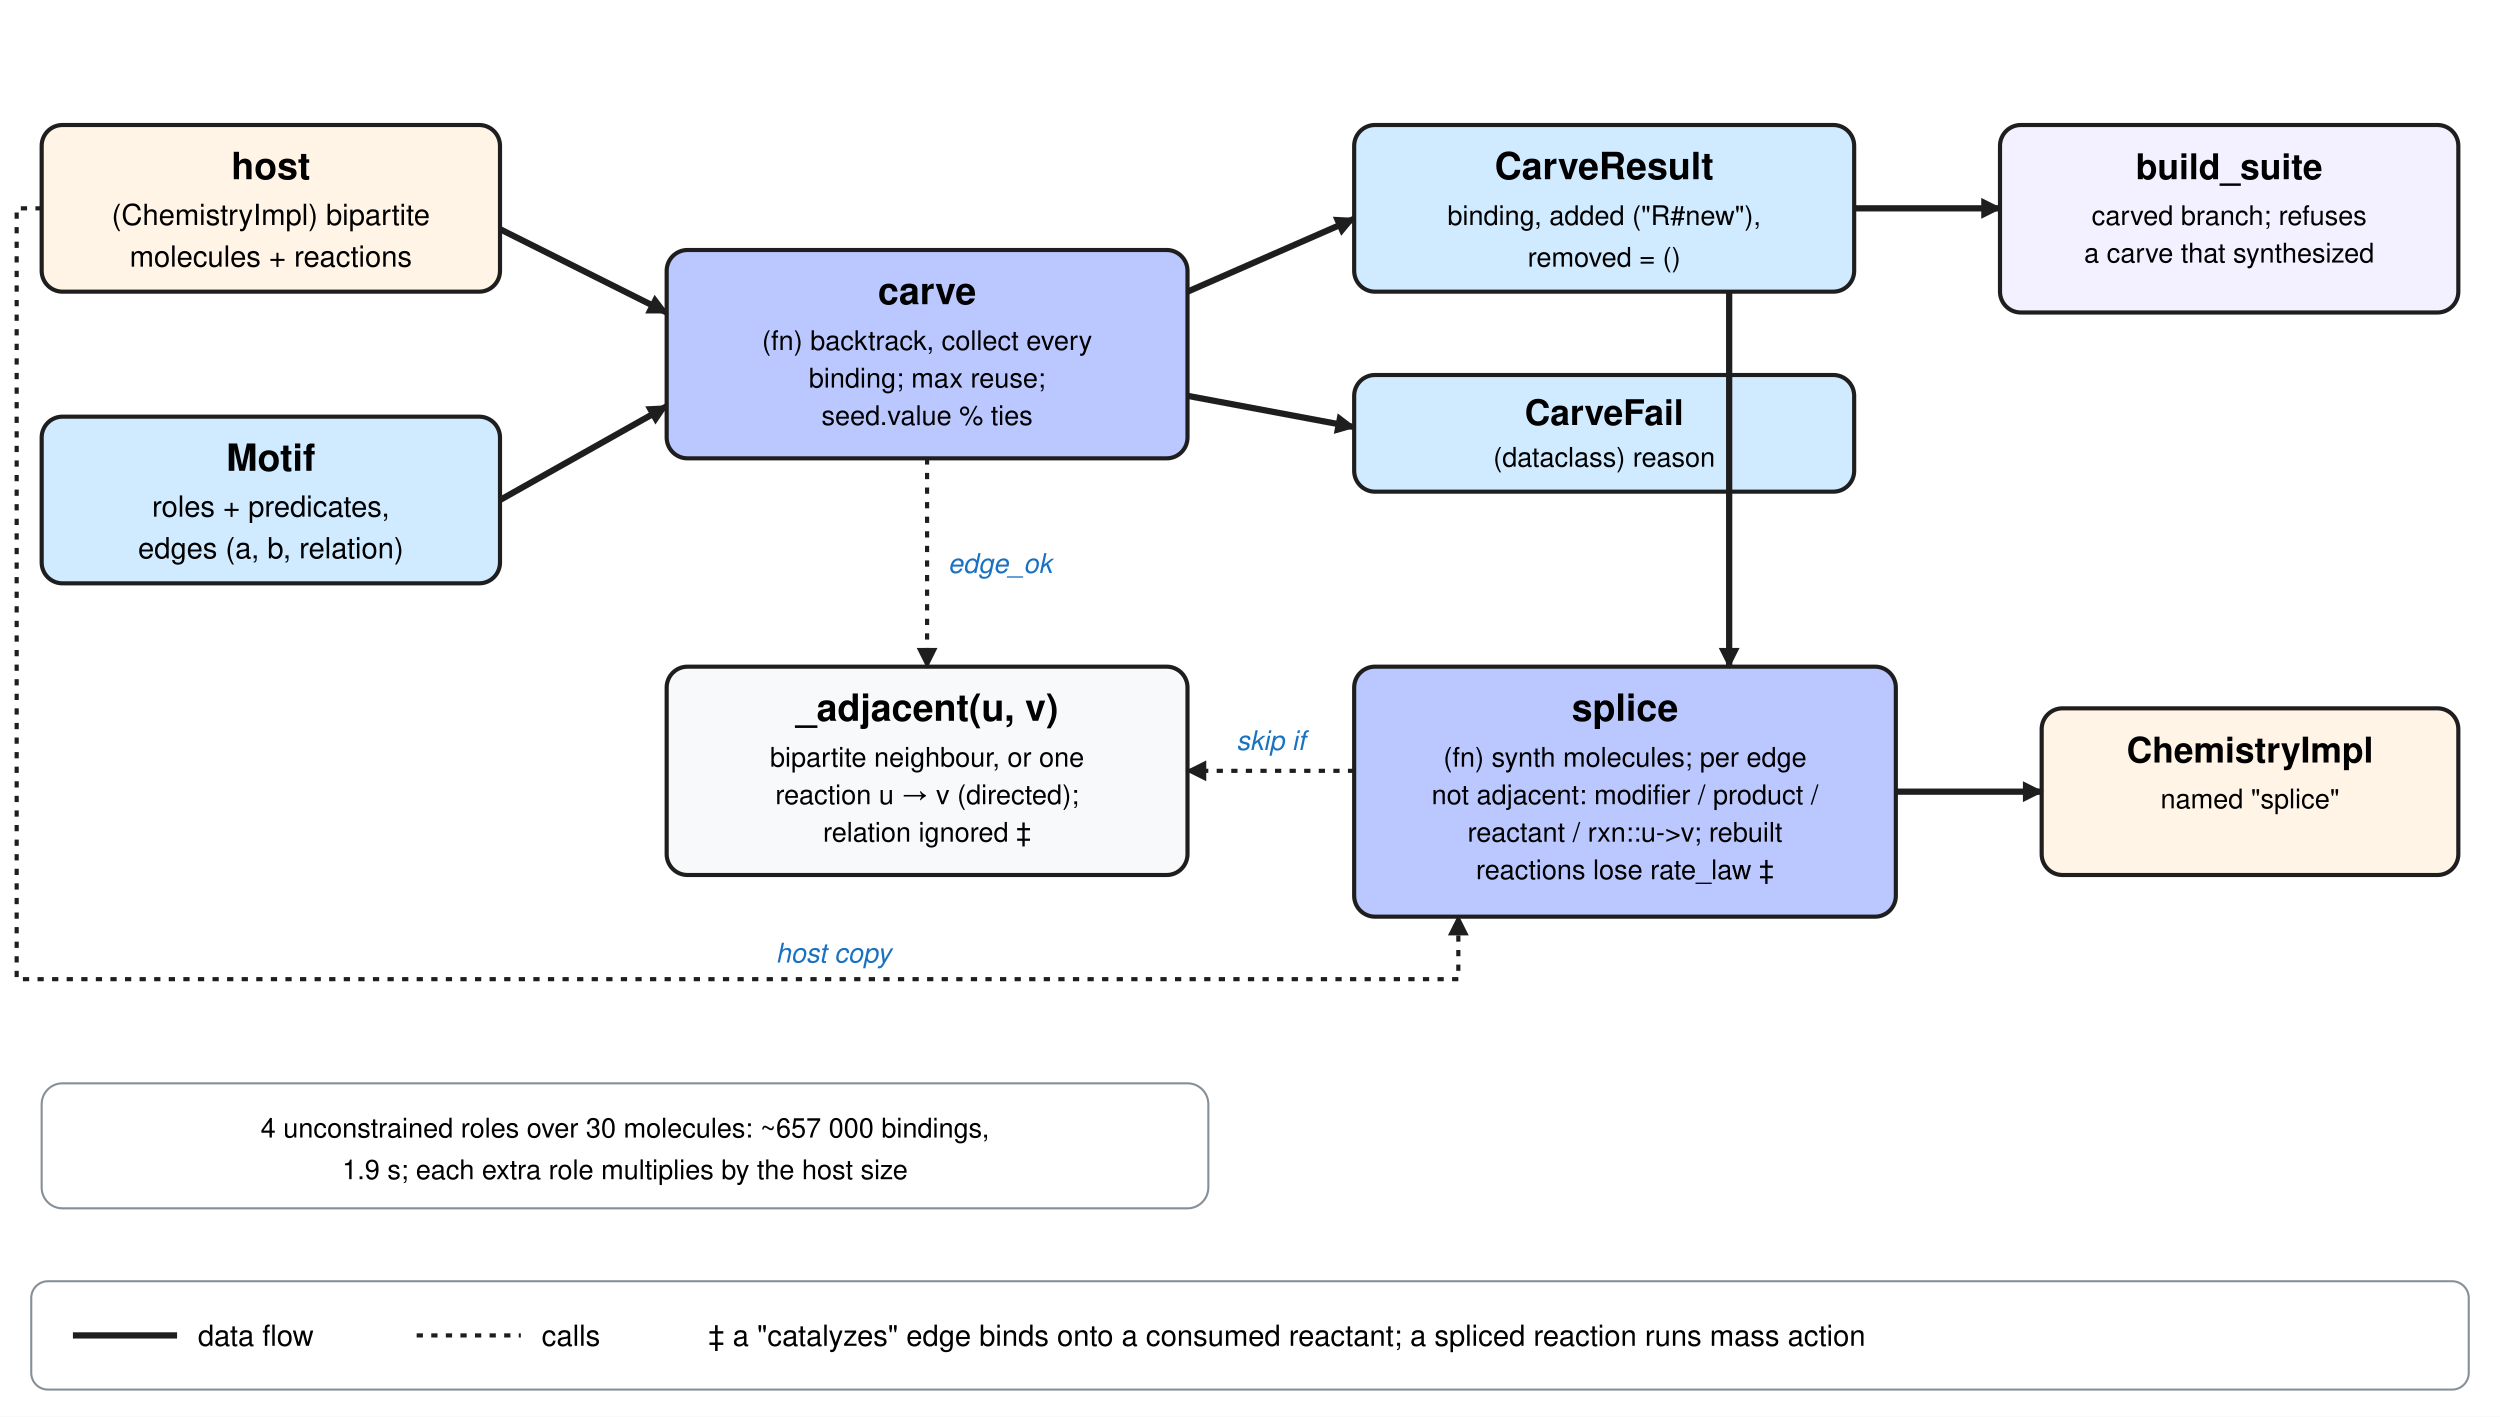
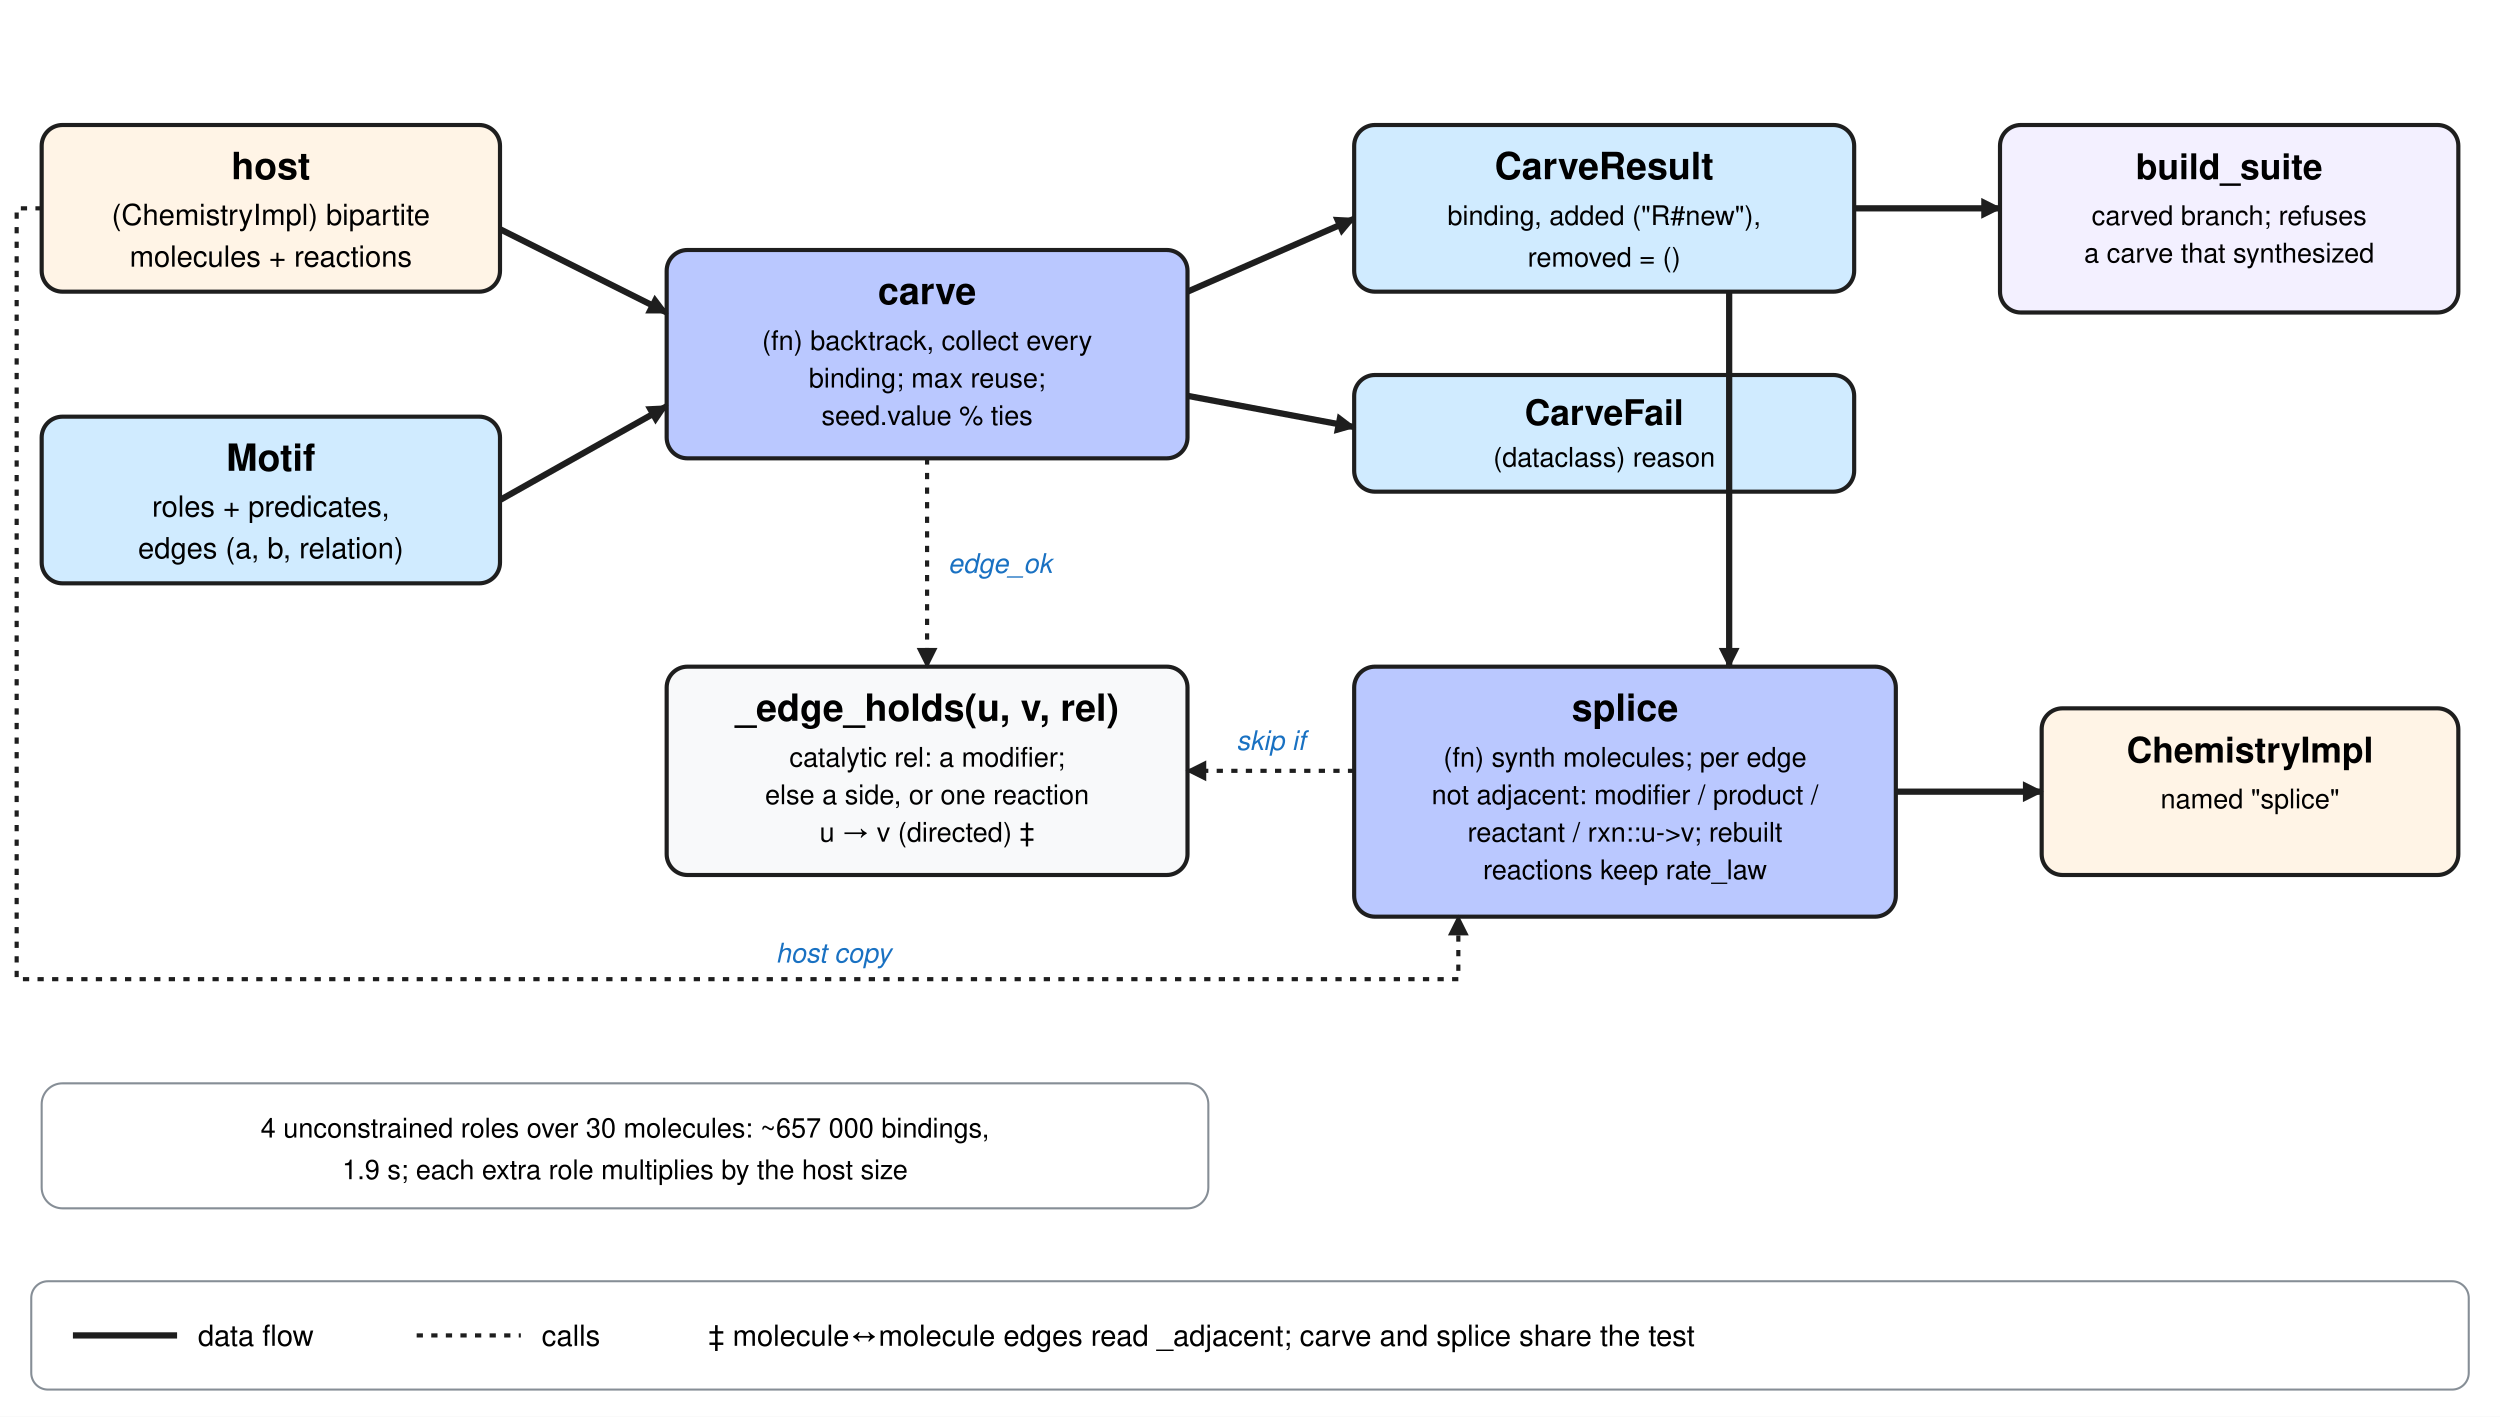
<svg xmlns="http://www.w3.org/2000/svg" width="2400" height="1360" viewBox="0 0 1200 680" font-family="Helvetica, Arial, sans-serif">
  <defs>
    <marker id="arrowhead" viewBox="0 0 10 10" refX="9" refY="5" markerUnits="userSpaceOnUse" markerWidth="10" markerHeight="10" orient="auto-start-reverse">
      <polygon id="arrowhead-shape" points="0,0 10,5 0,10" fill="#1e1e1e" />
    </marker>
  </defs>
  <rect id="bg" x="0" y="0" width="1200" height="680" fill="#ffffff" />
  <g id="n-host">
    <rect id="n-host-box" x="20" y="60" width="220" height="80" rx="10" fill="#fff4e6" stroke="#1e1e1e" stroke-width="2" />
    <text id="n-host-name" x="130" y="86" font-size="18" font-weight="600" text-anchor="middle">host</text>
    <text id="n-host-kind" x="130" y="108" font-size="14" text-anchor="middle">(ChemistryImpl) bipartite</text>
    <text id="n-host-kind2" x="130" y="128" font-size="14" text-anchor="middle">molecules + reactions</text>
  </g>
  <g id="n-motif">
    <rect id="n-motif-box" x="20" y="200" width="220" height="80" rx="10" fill="#d0ebff" stroke="#1e1e1e" stroke-width="2" />
    <text id="n-motif-name" x="130" y="226" font-size="18" font-weight="600" text-anchor="middle">Motif</text>
    <text id="n-motif-kind" x="130" y="248" font-size="14" text-anchor="middle">roles + predicates,</text>
    <text id="n-motif-kind2" x="130" y="268" font-size="14" text-anchor="middle">edges (a, b, relation)</text>
  </g>
  <g id="n-carve">
    <rect id="n-carve-box" x="320" y="120" width="250" height="100" rx="10" fill="#bac8ff" stroke="#1e1e1e" stroke-width="2" />
    <text id="n-carve-name" x="445" y="146" font-size="18" font-weight="600" text-anchor="middle">carve</text>
    <text id="n-carve-k1" x="445" y="168" font-size="13" text-anchor="middle">(fn) backtrack, collect every</text>
    <text id="n-carve-k2" x="445" y="186" font-size="13" text-anchor="middle">binding; max reuse;</text>
    <text id="n-carve-k3" x="445" y="204" font-size="13" text-anchor="middle">seed.value % ties</text>
  </g>
  <line id="e-host-carve" x1="240" y1="110" x2="320" y2="150" stroke="#1e1e1e" stroke-width="3" marker-end="url(#arrowhead)" />
  <line id="e-motif-carve" x1="240" y1="240" x2="320" y2="195" stroke="#1e1e1e" stroke-width="3" marker-end="url(#arrowhead)" />
  <g id="n-adj">
    <rect id="n-adj-box" x="320" y="320" width="250" height="100" rx="10" fill="#f8f9fa" stroke="#1e1e1e" stroke-width="2" />
-     <text id="n-adj-name" x="445" y="346" font-size="18" font-weight="600" text-anchor="middle">_adjacent(u, v)</text>
-     <text id="n-adj-k1" x="445" y="368" font-size="13" text-anchor="middle">bipartite neighbour, or one</text>
-     <text id="n-adj-k2" x="445" y="386" font-size="13" text-anchor="middle">reaction u → v (directed);</text>
-     <text id="n-adj-k3" x="445" y="404" font-size="13" text-anchor="middle">relation ignored ‡</text>
+     <text id="n-adj-name" x="445" y="346" font-size="18" font-weight="600" text-anchor="middle">_edge_holds(u, v, rel)</text>
+     <text id="n-adj-k1" x="445" y="368" font-size="13" text-anchor="middle">catalytic rel: a modifier;</text>
+     <text id="n-adj-k2" x="445" y="386" font-size="13" text-anchor="middle">else a side, or one reaction</text>
+     <text id="n-adj-k3" x="445" y="404" font-size="13" text-anchor="middle">u → v (directed) ‡</text>
  </g>
  <line id="e-carve-adj" x1="445" y1="220" x2="445" y2="320" stroke="#1e1e1e" stroke-width="2" stroke-dasharray="3 4" marker-end="url(#arrowhead)" />
  <text id="l-carve-adj" x="455" y="275" font-size="13" fill="#1971c2" font-style="italic">edge_ok</text>
  <g id="n-res">
    <rect id="n-res-box" x="650" y="60" width="240" height="80" rx="10" fill="#d0ebff" stroke="#1e1e1e" stroke-width="2" />
    <text id="n-res-name" x="770" y="86" font-size="18" font-weight="600" text-anchor="middle">CarveResult</text>
    <text id="n-res-kind" x="770" y="108" font-size="13" text-anchor="middle">binding, added ("R#new"),</text>
    <text id="n-res-kind2" x="770" y="128" font-size="13" text-anchor="middle">removed = ()</text>
  </g>
  <g id="n-fail">
    <rect id="n-fail-box" x="650" y="180" width="240" height="56" rx="10" fill="#d0ebff" stroke="#1e1e1e" stroke-width="2" />
    <text id="n-fail-name" x="770" y="204" font-size="17" font-weight="600" text-anchor="middle">CarveFail</text>
    <text id="n-fail-kind" x="770" y="224" font-size="13" text-anchor="middle">(dataclass) reason</text>
  </g>
  <line id="e-carve-res" x1="570" y1="140" x2="650" y2="105" stroke="#1e1e1e" stroke-width="3" marker-end="url(#arrowhead)" />
  <line id="e-carve-fail" x1="570" y1="190" x2="650" y2="205" stroke="#1e1e1e" stroke-width="3" marker-end="url(#arrowhead)" />
  <g id="n-splice">
    <rect id="n-splice-box" x="650" y="320" width="260" height="120" rx="10" fill="#bac8ff" stroke="#1e1e1e" stroke-width="2" />
    <text id="n-splice-name" x="780" y="346" font-size="18" font-weight="600" text-anchor="middle">splice</text>
    <text id="n-splice-k1" x="780" y="368" font-size="13" text-anchor="middle">(fn) synth molecules; per edge</text>
    <text id="n-splice-k2" x="780" y="386" font-size="13" text-anchor="middle">not adjacent: modifier / product /</text>
    <text id="n-splice-k3" x="780" y="404" font-size="13" text-anchor="middle">reactant / rxn::u-&gt;v; rebuilt</text>
-     <text id="n-splice-k4" x="780" y="422" font-size="13" text-anchor="middle">reactions lose rate_law ‡</text>
+     <text id="n-splice-k4" x="780" y="422" font-size="13" text-anchor="middle">reactions keep rate_law</text>
  </g>
  <line id="e-res-splice" x1="830" y1="140" x2="830" y2="320" stroke="#1e1e1e" stroke-width="3" marker-end="url(#arrowhead)" />
  <line id="e-splice-adj" x1="650" y1="370" x2="570" y2="370" stroke="#1e1e1e" stroke-width="2" stroke-dasharray="3 4" marker-end="url(#arrowhead)" />
  <text id="l-splice-adj" x="610" y="360" font-size="13" fill="#1971c2" font-style="italic" text-anchor="middle">skip if</text>
  <path id="e-host-splice" d="M 20 100 L 8 100 L 8 470 L 700 470 L 700 440" fill="none" stroke="#1e1e1e" stroke-width="2" stroke-dasharray="3 4" marker-end="url(#arrowhead)" />
  <text id="l-host-splice" x="400" y="462" font-size="13" fill="#1971c2" font-style="italic" text-anchor="middle">host copy</text>
  <g id="n-out">
    <rect id="n-out-box" x="980" y="340" width="200" height="80" rx="10" fill="#fff4e6" stroke="#1e1e1e" stroke-width="2" />
    <text id="n-out-name" x="1080" y="366" font-size="17" font-weight="600" text-anchor="middle">ChemistryImpl</text>
    <text id="n-out-kind" x="1080" y="388" font-size="13" text-anchor="middle">named "splice"</text>
  </g>
  <line id="e-splice-out" x1="910" y1="380" x2="980" y2="380" stroke="#1e1e1e" stroke-width="3" marker-end="url(#arrowhead)" />
  <g id="n-pipe">
    <rect id="n-pipe-box" x="960" y="60" width="220" height="90" rx="10" fill="#f3f0ff" stroke="#1e1e1e" stroke-width="2" />
    <text id="n-pipe-name" x="1070" y="86" font-size="17" font-weight="600" text-anchor="middle">build_suite</text>
    <text id="n-pipe-k1" x="1070" y="108" font-size="13" text-anchor="middle">carved branch; refuses</text>
    <text id="n-pipe-k2" x="1070" y="126" font-size="13" text-anchor="middle">a carve that synthesized</text>
  </g>
  <line id="e-res-pipe" x1="890" y1="100" x2="960" y2="100" stroke="#1e1e1e" stroke-width="3" marker-end="url(#arrowhead)" />
  <g id="n-cost">
    <rect id="n-cost-box" x="20" y="520" width="560" height="60" rx="10" fill="#ffffff" stroke="#868e96" stroke-width="1" />
    <text id="n-cost-k1" x="300" y="546" font-size="13" text-anchor="middle">4 unconstrained roles over 30 molecules: ~657 000 bindings,</text>
    <text id="n-cost-k2" x="300" y="566" font-size="13" text-anchor="middle">1.9 s; each extra role multiplies by the host size</text>
  </g>
  <g id="legend">
    <rect id="legend-box" x="15" y="615" width="1170" height="52" rx="8" fill="#ffffff" stroke="#868e96" stroke-width="1" />
    <line id="legend-solid" x1="35" y1="641" x2="85" y2="641" stroke="#1e1e1e" stroke-width="3" />
    <text id="legend-solid-text" x="95" y="646" font-size="14">data flow</text>
    <line id="legend-dotted" x1="200" y1="641" x2="250" y2="641" stroke="#1e1e1e" stroke-width="2" stroke-dasharray="3 4" />
    <text id="legend-dotted-text" x="260" y="646" font-size="14">calls</text>
-     <text id="legend-dagger" x="340" y="646" font-size="14">‡ a "catalyzes" edge binds onto a consumed reactant; a spliced reaction runs mass action</text>
+     <text id="legend-dagger" x="340" y="646" font-size="14">‡ molecule↔molecule edges read _adjacent; carve and splice share the test</text>
  </g>
</svg>
